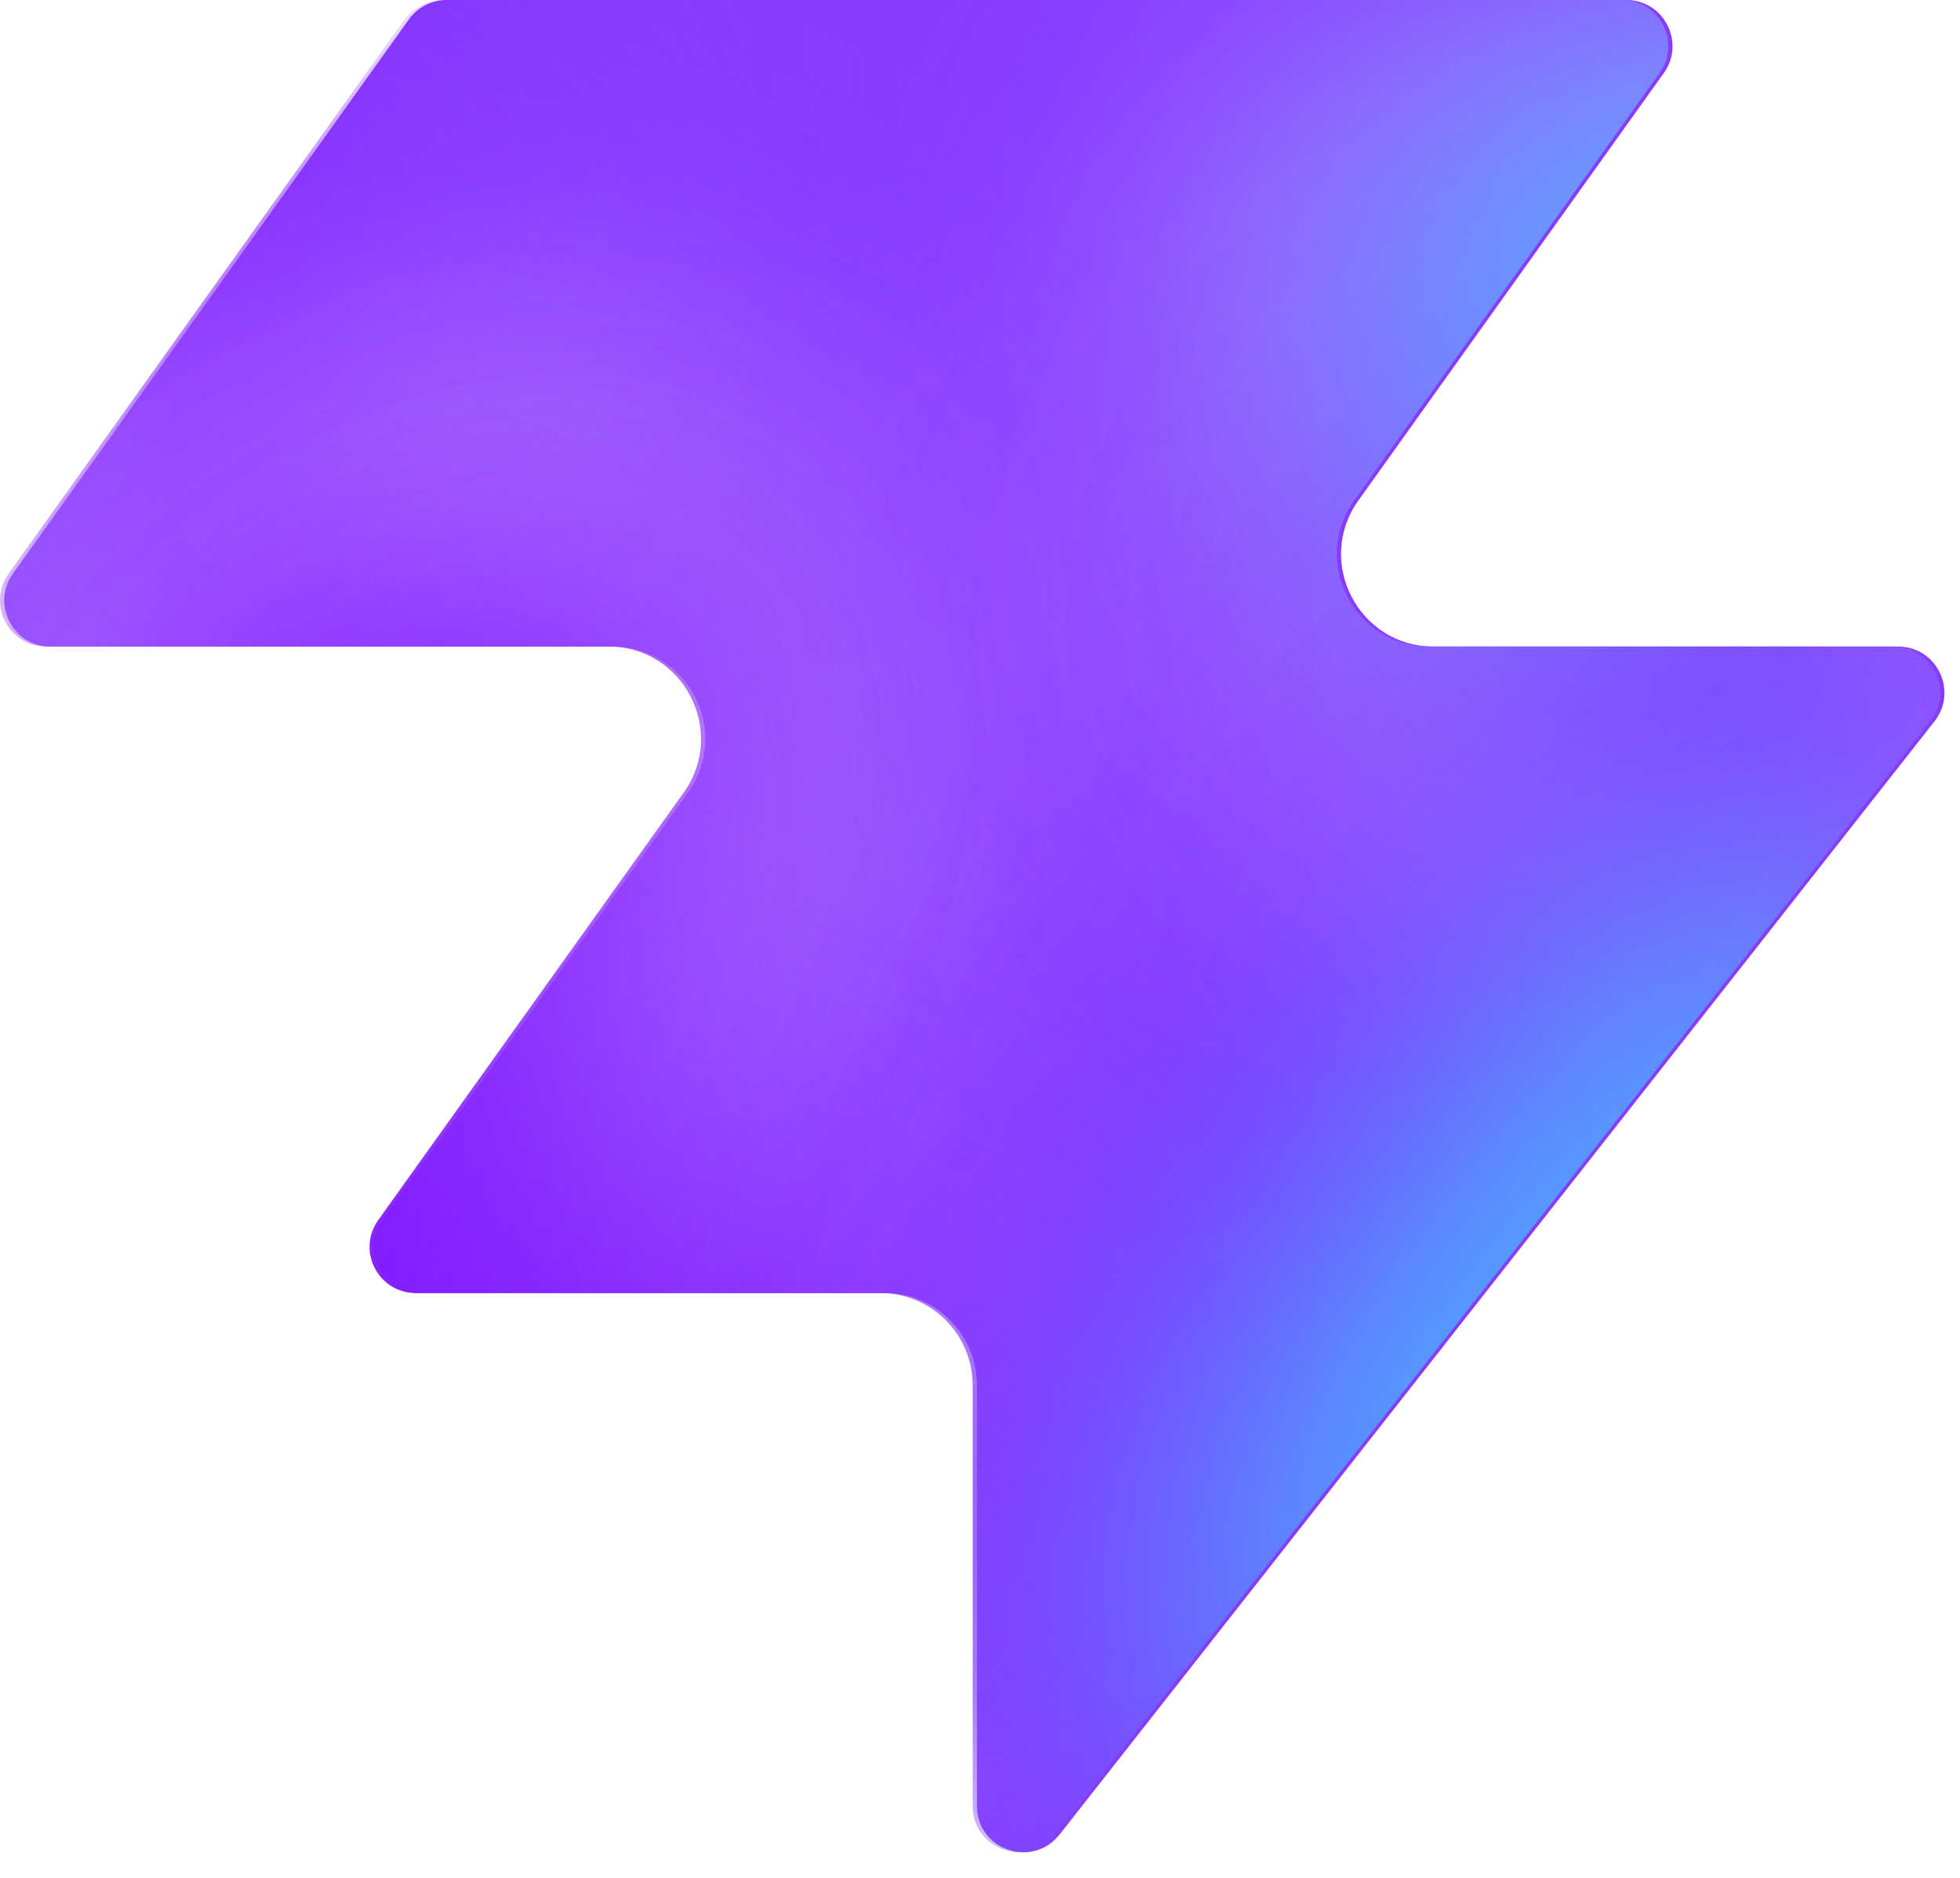
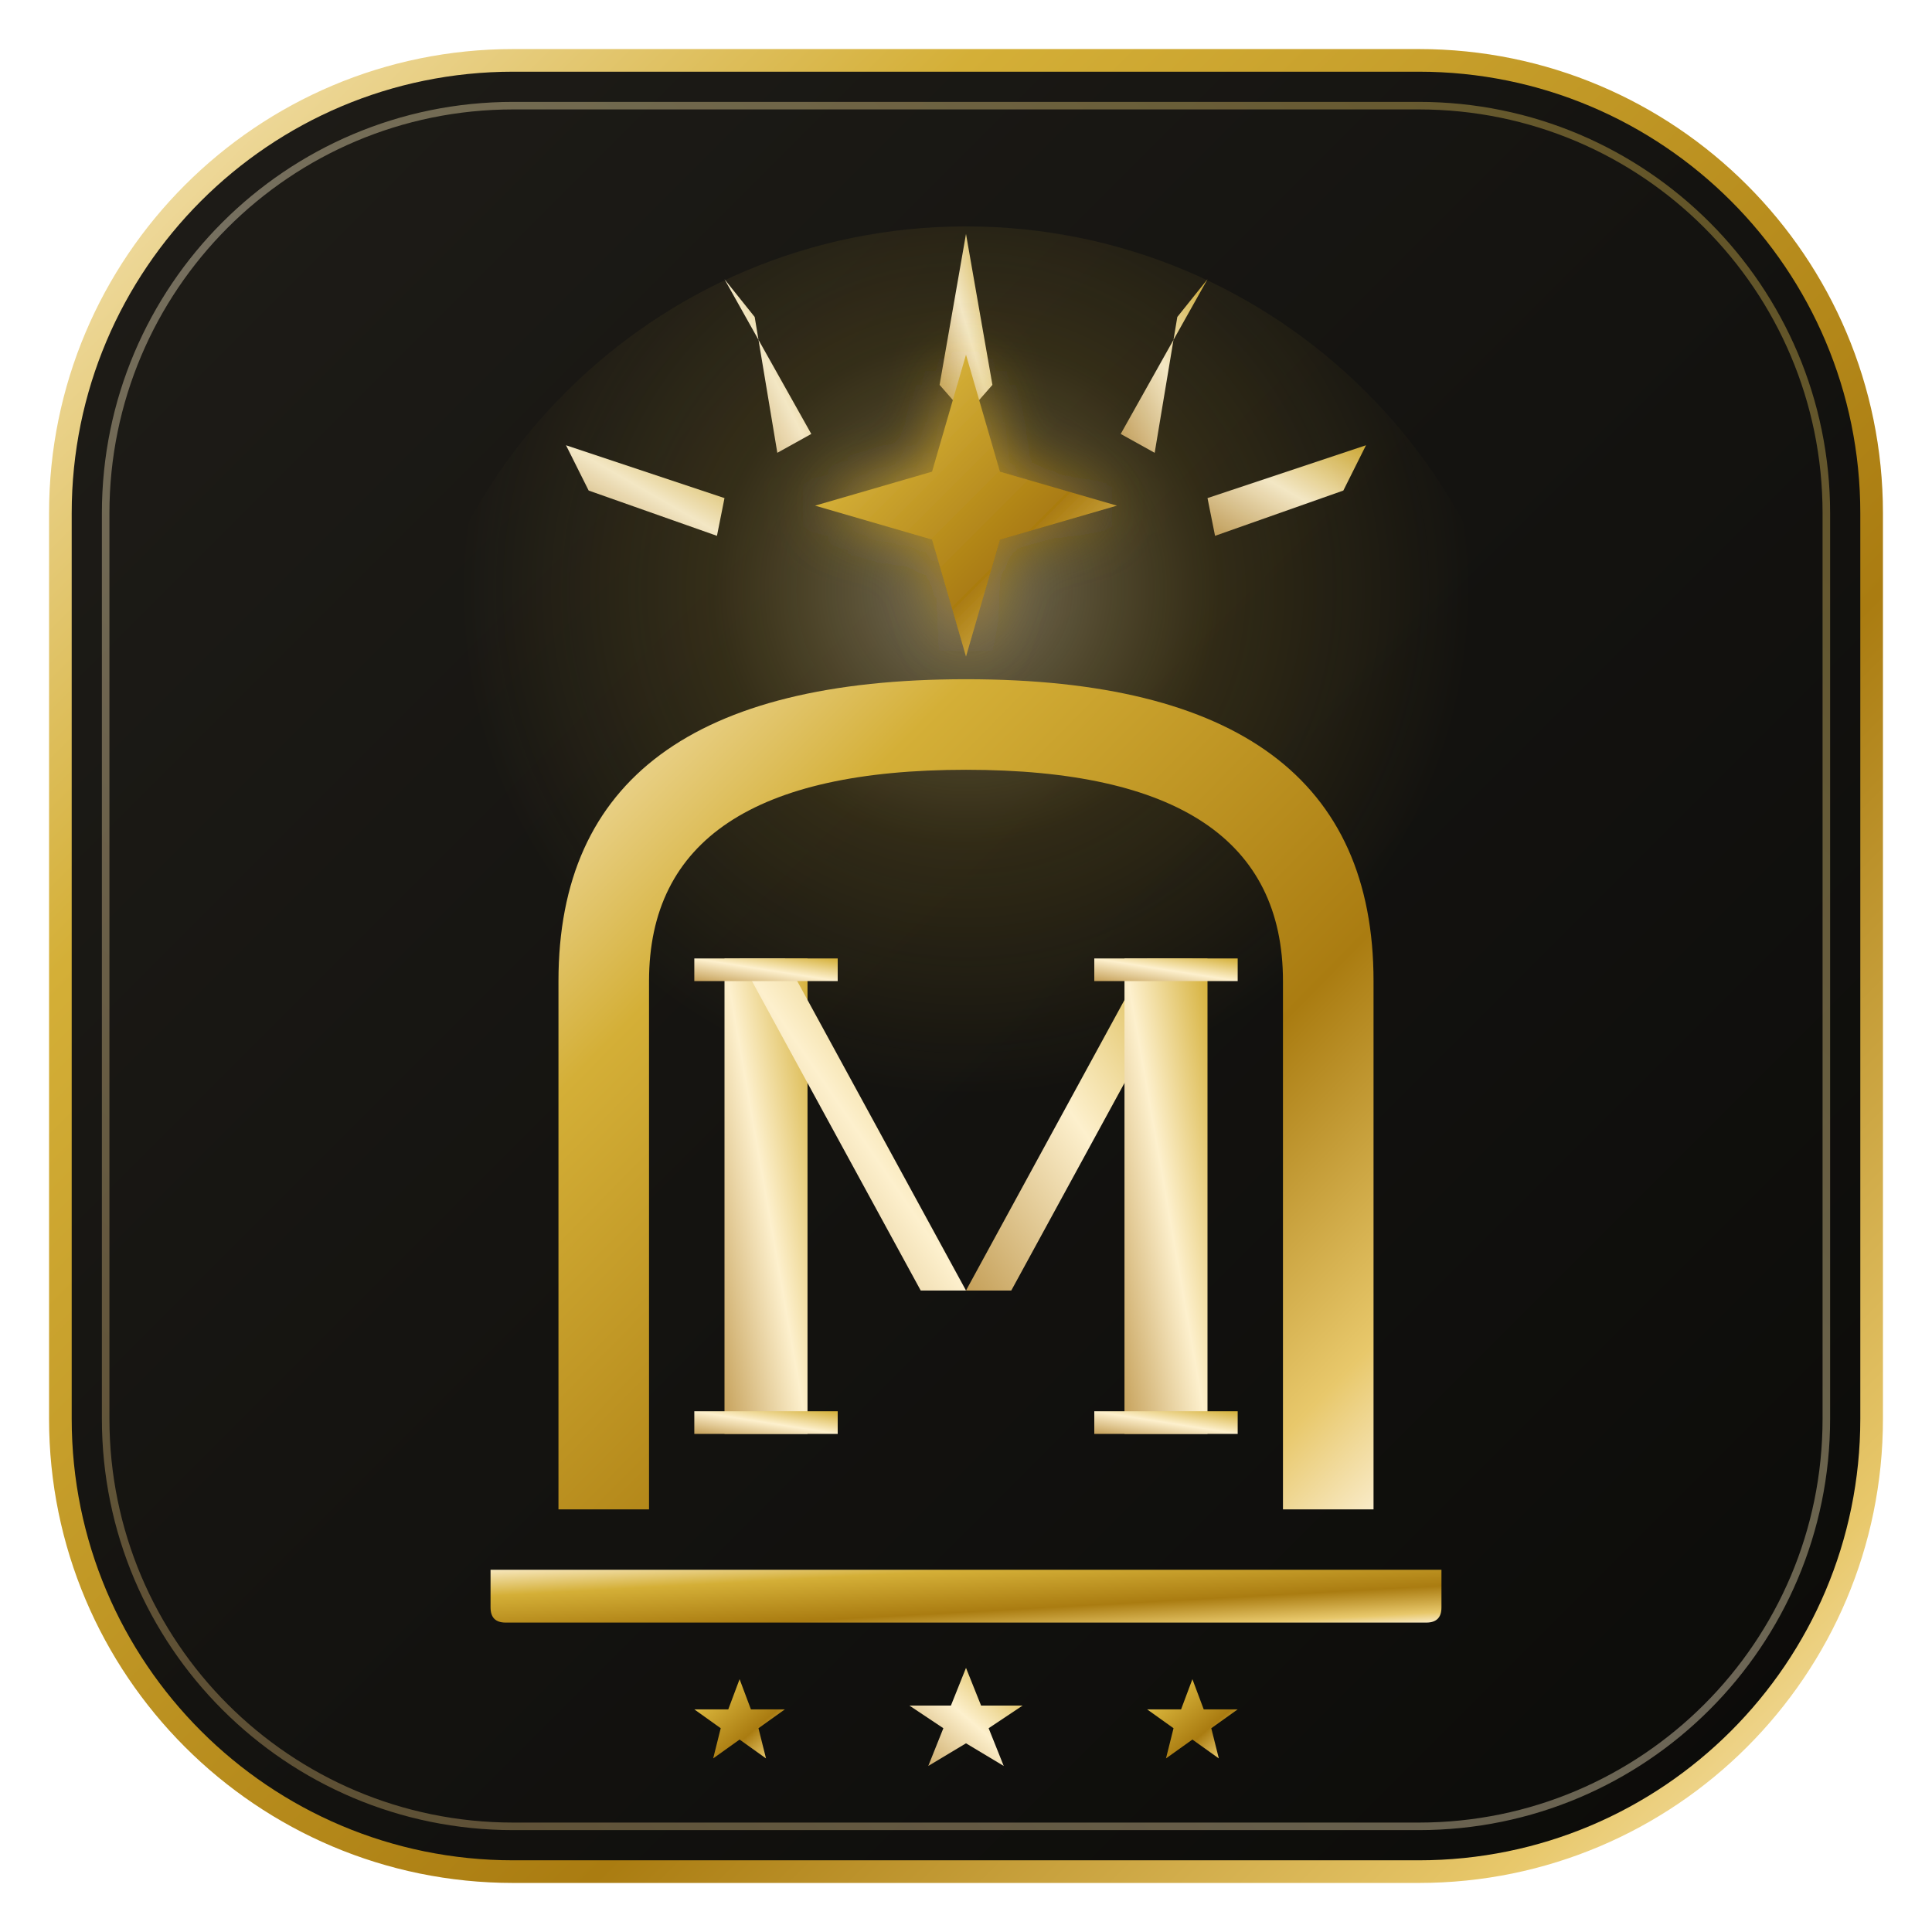
- <svg xmlns="http://www.w3.org/2000/svg" width="48" height="46" fill="none" viewBox="0 0 48 46">
-   <path fill="#863bff" d="M25.946 44.938c-.664.845-2.021.375-2.021-.698V33.937a2.26 2.26 0 0 0-2.262-2.262H10.287c-.92 0-1.456-1.04-.92-1.788l7.48-10.471c1.07-1.497 0-3.578-1.842-3.578H1.237c-.92 0-1.456-1.04-.92-1.788L10.013.474c.214-.297.556-.474.92-.474h28.894c.92 0 1.456 1.04.92 1.788l-7.48 10.471c-1.07 1.498 0 3.579 1.842 3.579h11.377c.943 0 1.473 1.088.89 1.83L25.947 44.94z" style="fill:#863bff;fill:color(display-p3 .525 .23 1);fill-opacity:1" />
-   <mask id="a" width="48" height="46" x="0" y="0" maskUnits="userSpaceOnUse" style="mask-type:alpha">
-     <path fill="#000" d="M25.842 44.938c-.664.844-2.021.375-2.021-.698V33.937a2.26 2.26 0 0 0-2.262-2.262H10.183c-.92 0-1.456-1.04-.92-1.788l7.48-10.471c1.07-1.498 0-3.579-1.842-3.579H1.133c-.92 0-1.456-1.04-.92-1.787L9.91.473c.214-.297.556-.474.92-.474h28.894c.92 0 1.456 1.04.92 1.788l-7.48 10.471c-1.07 1.498 0 3.578 1.842 3.578h11.377c.943 0 1.473 1.088.89 1.832L25.843 44.94z" style="fill:#000;fill-opacity:1" />
-   </mask>
-   <g mask="url(#a)">
-     <g filter="url(#b)">
-       <ellipse cx="5.508" cy="14.704" fill="#ede6ff" rx="5.508" ry="14.704" style="fill:#ede6ff;fill:color(display-p3 .927 .903 1);fill-opacity:1" transform="matrix(.00324 1 1 -.00324 -4.47 31.516)" />
-     </g>
-     <g filter="url(#c)">
-       <ellipse cx="10.399" cy="29.851" fill="#ede6ff" rx="10.399" ry="29.851" style="fill:#ede6ff;fill:color(display-p3 .927 .903 1);fill-opacity:1" transform="matrix(.00324 1 1 -.00324 -39.328 7.883)" />
-     </g>
-     <g filter="url(#d)">
-       <ellipse cx="5.508" cy="30.487" fill="#7e14ff" rx="5.508" ry="30.487" style="fill:#7e14ff;fill:color(display-p3 .492 .077 1);fill-opacity:1" transform="rotate(89.814 -25.913 -14.639)scale(1 -1)" />
-     </g>
-     <g filter="url(#e)">
-       <ellipse cx="5.508" cy="30.599" fill="#7e14ff" rx="5.508" ry="30.599" style="fill:#7e14ff;fill:color(display-p3 .492 .077 1);fill-opacity:1" transform="rotate(89.814 -32.644 -3.334)scale(1 -1)" />
-     </g>
-     <g filter="url(#f)">
-       <ellipse cx="5.508" cy="30.599" fill="#7e14ff" rx="5.508" ry="30.599" style="fill:#7e14ff;fill:color(display-p3 .492 .077 1);fill-opacity:1" transform="matrix(.00324 1 1 -.00324 -34.34 30.47)" />
-     </g>
-     <g filter="url(#g)">
-       <ellipse cx="14.072" cy="22.078" fill="#ede6ff" rx="14.072" ry="22.078" style="fill:#ede6ff;fill:color(display-p3 .927 .903 1);fill-opacity:1" transform="rotate(93.35 24.506 48.493)scale(-1 1)" />
-     </g>
-     <g filter="url(#h)">
-       <ellipse cx="3.47" cy="21.501" fill="#7e14ff" rx="3.47" ry="21.501" style="fill:#7e14ff;fill:color(display-p3 .492 .077 1);fill-opacity:1" transform="rotate(89.009 28.708 47.59)scale(-1 1)" />
-     </g>
-     <g filter="url(#i)">
-       <ellipse cx="3.47" cy="21.501" fill="#7e14ff" rx="3.47" ry="21.501" style="fill:#7e14ff;fill:color(display-p3 .492 .077 1);fill-opacity:1" transform="rotate(89.009 28.708 47.59)scale(-1 1)" />
-     </g>
-     <g filter="url(#j)">
-       <ellipse cx=".387" cy="8.972" fill="#7e14ff" rx="4.407" ry="29.108" style="fill:#7e14ff;fill:color(display-p3 .492 .077 1);fill-opacity:1" transform="rotate(39.51 .387 8.972)" />
-     </g>
-     <g filter="url(#k)">
-       <ellipse cx="47.523" cy="-6.092" fill="#7e14ff" rx="4.407" ry="29.108" style="fill:#7e14ff;fill:color(display-p3 .492 .077 1);fill-opacity:1" transform="rotate(37.892 47.523 -6.092)" />
-     </g>
-     <g filter="url(#l)">
-       <ellipse cx="41.412" cy="6.333" fill="#47bfff" rx="5.971" ry="9.665" style="fill:#47bfff;fill:color(display-p3 .28 .748 1);fill-opacity:1" transform="rotate(37.892 41.412 6.333)" />
-     </g>
-     <g filter="url(#m)">
-       <ellipse cx="-1.879" cy="38.332" fill="#7e14ff" rx="4.407" ry="29.108" style="fill:#7e14ff;fill:color(display-p3 .492 .077 1);fill-opacity:1" transform="rotate(37.892 -1.88 38.332)" />
-     </g>
-     <g filter="url(#n)">
-       <ellipse cx="-1.879" cy="38.332" fill="#7e14ff" rx="4.407" ry="29.108" style="fill:#7e14ff;fill:color(display-p3 .492 .077 1);fill-opacity:1" transform="rotate(37.892 -1.88 38.332)" />
-     </g>
-     <g filter="url(#o)">
-       <ellipse cx="35.651" cy="29.907" fill="#7e14ff" rx="4.407" ry="29.108" style="fill:#7e14ff;fill:color(display-p3 .492 .077 1);fill-opacity:1" transform="rotate(37.892 35.651 29.907)" />
-     </g>
-     <g filter="url(#p)">
-       <ellipse cx="38.418" cy="32.4" fill="#47bfff" rx="5.971" ry="15.297" style="fill:#47bfff;fill:color(display-p3 .28 .748 1);fill-opacity:1" transform="rotate(37.892 38.418 32.4)" />
-     </g>
-   </g>
+ <svg xmlns="http://www.w3.org/2000/svg" viewBox="0 0 512 512" width="100%" height="100%">
  <defs>
-     <filter id="b" width="60.045" height="41.654" x="-19.77" y="16.149" color-interpolation-filters="sRGB" filterUnits="userSpaceOnUse">
-       <feFlood flood-opacity="0" result="BackgroundImageFix" />
-       <feBlend in="SourceGraphic" in2="BackgroundImageFix" result="shape" />
-       <feGaussianBlur result="effect1_foregroundBlur_2002_17158" stdDeviation="7.659" />
-     </filter>
-     <filter id="c" width="90.34" height="51.437" x="-54.613" y="-7.533" color-interpolation-filters="sRGB" filterUnits="userSpaceOnUse">
-       <feFlood flood-opacity="0" result="BackgroundImageFix" />
-       <feBlend in="SourceGraphic" in2="BackgroundImageFix" result="shape" />
-       <feGaussianBlur result="effect1_foregroundBlur_2002_17158" stdDeviation="7.659" />
-     </filter>
-     <filter id="d" width="79.355" height="29.4" x="-49.64" y="2.03" color-interpolation-filters="sRGB" filterUnits="userSpaceOnUse">
-       <feFlood flood-opacity="0" result="BackgroundImageFix" />
-       <feBlend in="SourceGraphic" in2="BackgroundImageFix" result="shape" />
-       <feGaussianBlur result="effect1_foregroundBlur_2002_17158" stdDeviation="4.596" />
-     </filter>
-     <filter id="e" width="79.579" height="29.4" x="-45.045" y="20.029" color-interpolation-filters="sRGB" filterUnits="userSpaceOnUse">
-       <feFlood flood-opacity="0" result="BackgroundImageFix" />
-       <feBlend in="SourceGraphic" in2="BackgroundImageFix" result="shape" />
-       <feGaussianBlur result="effect1_foregroundBlur_2002_17158" stdDeviation="4.596" />
-     </filter>
-     <filter id="f" width="79.579" height="29.4" x="-43.513" y="21.178" color-interpolation-filters="sRGB" filterUnits="userSpaceOnUse">
-       <feFlood flood-opacity="0" result="BackgroundImageFix" />
-       <feBlend in="SourceGraphic" in2="BackgroundImageFix" result="shape" />
-       <feGaussianBlur result="effect1_foregroundBlur_2002_17158" stdDeviation="4.596" />
-     </filter>
-     <filter id="g" width="74.749" height="58.852" x="15.756" y="-17.901" color-interpolation-filters="sRGB" filterUnits="userSpaceOnUse">
-       <feFlood flood-opacity="0" result="BackgroundImageFix" />
-       <feBlend in="SourceGraphic" in2="BackgroundImageFix" result="shape" />
-       <feGaussianBlur result="effect1_foregroundBlur_2002_17158" stdDeviation="7.659" />
-     </filter>
-     <filter id="h" width="61.377" height="25.362" x="23.548" y="2.284" color-interpolation-filters="sRGB" filterUnits="userSpaceOnUse">
-       <feFlood flood-opacity="0" result="BackgroundImageFix" />
-       <feBlend in="SourceGraphic" in2="BackgroundImageFix" result="shape" />
-       <feGaussianBlur result="effect1_foregroundBlur_2002_17158" stdDeviation="4.596" />
-     </filter>
-     <filter id="i" width="61.377" height="25.362" x="23.548" y="2.284" color-interpolation-filters="sRGB" filterUnits="userSpaceOnUse">
-       <feFlood flood-opacity="0" result="BackgroundImageFix" />
-       <feBlend in="SourceGraphic" in2="BackgroundImageFix" result="shape" />
-       <feGaussianBlur result="effect1_foregroundBlur_2002_17158" stdDeviation="4.596" />
-     </filter>
-     <filter id="j" width="56.045" height="63.649" x="-27.636" y="-22.853" color-interpolation-filters="sRGB" filterUnits="userSpaceOnUse">
-       <feFlood flood-opacity="0" result="BackgroundImageFix" />
-       <feBlend in="SourceGraphic" in2="BackgroundImageFix" result="shape" />
-       <feGaussianBlur result="effect1_foregroundBlur_2002_17158" stdDeviation="4.596" />
-     </filter>
-     <filter id="k" width="54.814" height="64.646" x="20.116" y="-38.415" color-interpolation-filters="sRGB" filterUnits="userSpaceOnUse">
-       <feFlood flood-opacity="0" result="BackgroundImageFix" />
-       <feBlend in="SourceGraphic" in2="BackgroundImageFix" result="shape" />
-       <feGaussianBlur result="effect1_foregroundBlur_2002_17158" stdDeviation="4.596" />
-     </filter>
-     <filter id="l" width="33.541" height="35.313" x="24.641" y="-11.323" color-interpolation-filters="sRGB" filterUnits="userSpaceOnUse">
-       <feFlood flood-opacity="0" result="BackgroundImageFix" />
-       <feBlend in="SourceGraphic" in2="BackgroundImageFix" result="shape" />
-       <feGaussianBlur result="effect1_foregroundBlur_2002_17158" stdDeviation="4.596" />
-     </filter>
-     <filter id="m" width="54.814" height="64.646" x="-29.286" y="6.009" color-interpolation-filters="sRGB" filterUnits="userSpaceOnUse">
-       <feFlood flood-opacity="0" result="BackgroundImageFix" />
-       <feBlend in="SourceGraphic" in2="BackgroundImageFix" result="shape" />
-       <feGaussianBlur result="effect1_foregroundBlur_2002_17158" stdDeviation="4.596" />
-     </filter>
-     <filter id="n" width="54.814" height="64.646" x="-29.286" y="6.009" color-interpolation-filters="sRGB" filterUnits="userSpaceOnUse">
-       <feFlood flood-opacity="0" result="BackgroundImageFix" />
-       <feBlend in="SourceGraphic" in2="BackgroundImageFix" result="shape" />
-       <feGaussianBlur result="effect1_foregroundBlur_2002_17158" stdDeviation="4.596" />
-     </filter>
-     <filter id="o" width="54.814" height="64.646" x="8.244" y="-2.416" color-interpolation-filters="sRGB" filterUnits="userSpaceOnUse">
-       <feFlood flood-opacity="0" result="BackgroundImageFix" />
-       <feBlend in="SourceGraphic" in2="BackgroundImageFix" result="shape" />
-       <feGaussianBlur result="effect1_foregroundBlur_2002_17158" stdDeviation="4.596" />
-     </filter>
-     <filter id="p" width="39.409" height="43.623" x="18.713" y="10.588" color-interpolation-filters="sRGB" filterUnits="userSpaceOnUse">
-       <feFlood flood-opacity="0" result="BackgroundImageFix" />
-       <feBlend in="SourceGraphic" in2="BackgroundImageFix" result="shape" />
-       <feGaussianBlur result="effect1_foregroundBlur_2002_17158" stdDeviation="4.596" />
+     <linearGradient id="bgGrad" x1="0%" y1="0%" x2="100%" y2="100%">
+       <stop offset="0%" stop-color="#1F1D18" />
+       <stop offset="50%" stop-color="#141310" />
+       <stop offset="100%" stop-color="#0B0B09" />
+     </linearGradient>
+     <linearGradient id="goldPrimary" x1="0%" y1="0%" x2="100%" y2="100%">
+       <stop offset="0%" stop-color="#F7E7BD" />
+       <stop offset="25%" stop-color="#D4AF37" />
+       <stop offset="65%" stop-color="#AA7C11" />
+       <stop offset="90%" stop-color="#E8C86B" />
+       <stop offset="100%" stop-color="#F9EBC8" />
+     </linearGradient>
+     <linearGradient id="goldHighlight" x1="0%" y1="100%" x2="100%" y2="0%">
+       <stop offset="0%" stop-color="#C5A059" />
+       <stop offset="50%" stop-color="#FDF0CD" />
+       <stop offset="100%" stop-color="#D4AF37" />
+     </linearGradient>
+     <radialGradient id="sunGlow" cx="50%" cy="32%" r="45%">
+       <stop offset="0%" stop-color="#F7E7BD" stop-opacity="0.45" />
+       <stop offset="50%" stop-color="#D4AF37" stop-opacity="0.15" />
+       <stop offset="100%" stop-color="#D4AF37" stop-opacity="0" />
+     </radialGradient>
+     <filter id="dropGlow" x="-20%" y="-20%" width="140%" height="140%">
+       <feGaussianBlur stdDeviation="8" result="blur" />
+       <feComposite in="SourceGraphic" in2="blur" operator="over" />
    </filter>
  </defs>
+   <rect x="16" y="16" width="480" height="480" rx="120" fill="url(#bgGrad)" stroke="url(#goldPrimary)" stroke-width="6" />
+   <rect x="28" y="28" width="456" height="456" rx="108" fill="none" stroke="url(#goldHighlight)" stroke-width="2" stroke-opacity="0.4" />
+   <circle cx="256" cy="210" r="150" fill="url(#sunGlow)" />
+   <g fill="url(#goldHighlight)" opacity="0.95">
+     <path d="M256 62 L263 102 L256 110 L249 102 Z" />
+     <path d="M312 84 L306 120 L297 115 L320 74 Z" />
+     <path d="M200 84 L192 74 L215 115 L206 120 Z" />
+     <path d="M356 130 L322 142 L320 132 L362 118 Z" />
+     <path d="M156 130 L150 118 L192 132 L190 142 Z" />
+   </g>
+   <path d="M256 94 L265 125 L296 134 L265 143 L256 174 L247 143 L216 134 L247 125 Z" fill="url(#goldPrimary)" filter="url(#dropGlow)" />
+   <path d="M148 400 L148 260 Q148 180 256 180 Q364 180 364 260 L364 400 L340 400 L340 260 Q340 204 256 204 Q172 204 172 260 L172 400 Z" fill="url(#goldPrimary)" />
+   <g fill="url(#goldHighlight)">
+     <path d="M192 380 L192 254 L214 254 L214 380 Z" />
+     <path d="M208 254 L256 342 L244 342 L196 254 Z" />
+     <path d="M304 254 L316 254 L268 342 L256 342 Z" />
+     <path d="M298 380 L298 254 L320 254 L320 380 Z" />
+     <path d="M184 254 L222 254 L222 260 L184 260 Z" />
+     <path d="M290 254 L328 254 L328 260 L290 260 Z" />
+     <path d="M184 374 L222 374 L222 380 L184 380 Z" />
+     <path d="M290 374 L328 374 L328 380 L290 380 Z" />
+   </g>
+   <path d="M130 416 L382 416 L382 426 Q382 430 378 430 L134 430 Q130 430 130 426 Z" fill="url(#goldPrimary)" />
+   <g fill="url(#goldPrimary)">
+     <path d="M196 445 L199 453 L208 453 L201 458 L203 466 L196 461 L189 466 L191 458 L184 453 L193 453 Z" />
+     <path d="M256 442 L260 452 L271 452 L262 458 L266 468 L256 462 L246 468 L250 458 L241 452 L252 452 Z" fill="url(#goldHighlight)" />
+     <path d="M316 445 L319 453 L328 453 L321 458 L323 466 L316 461 L309 466 L311 458 L304 453 L313 453 Z" />
+   </g>
</svg>
